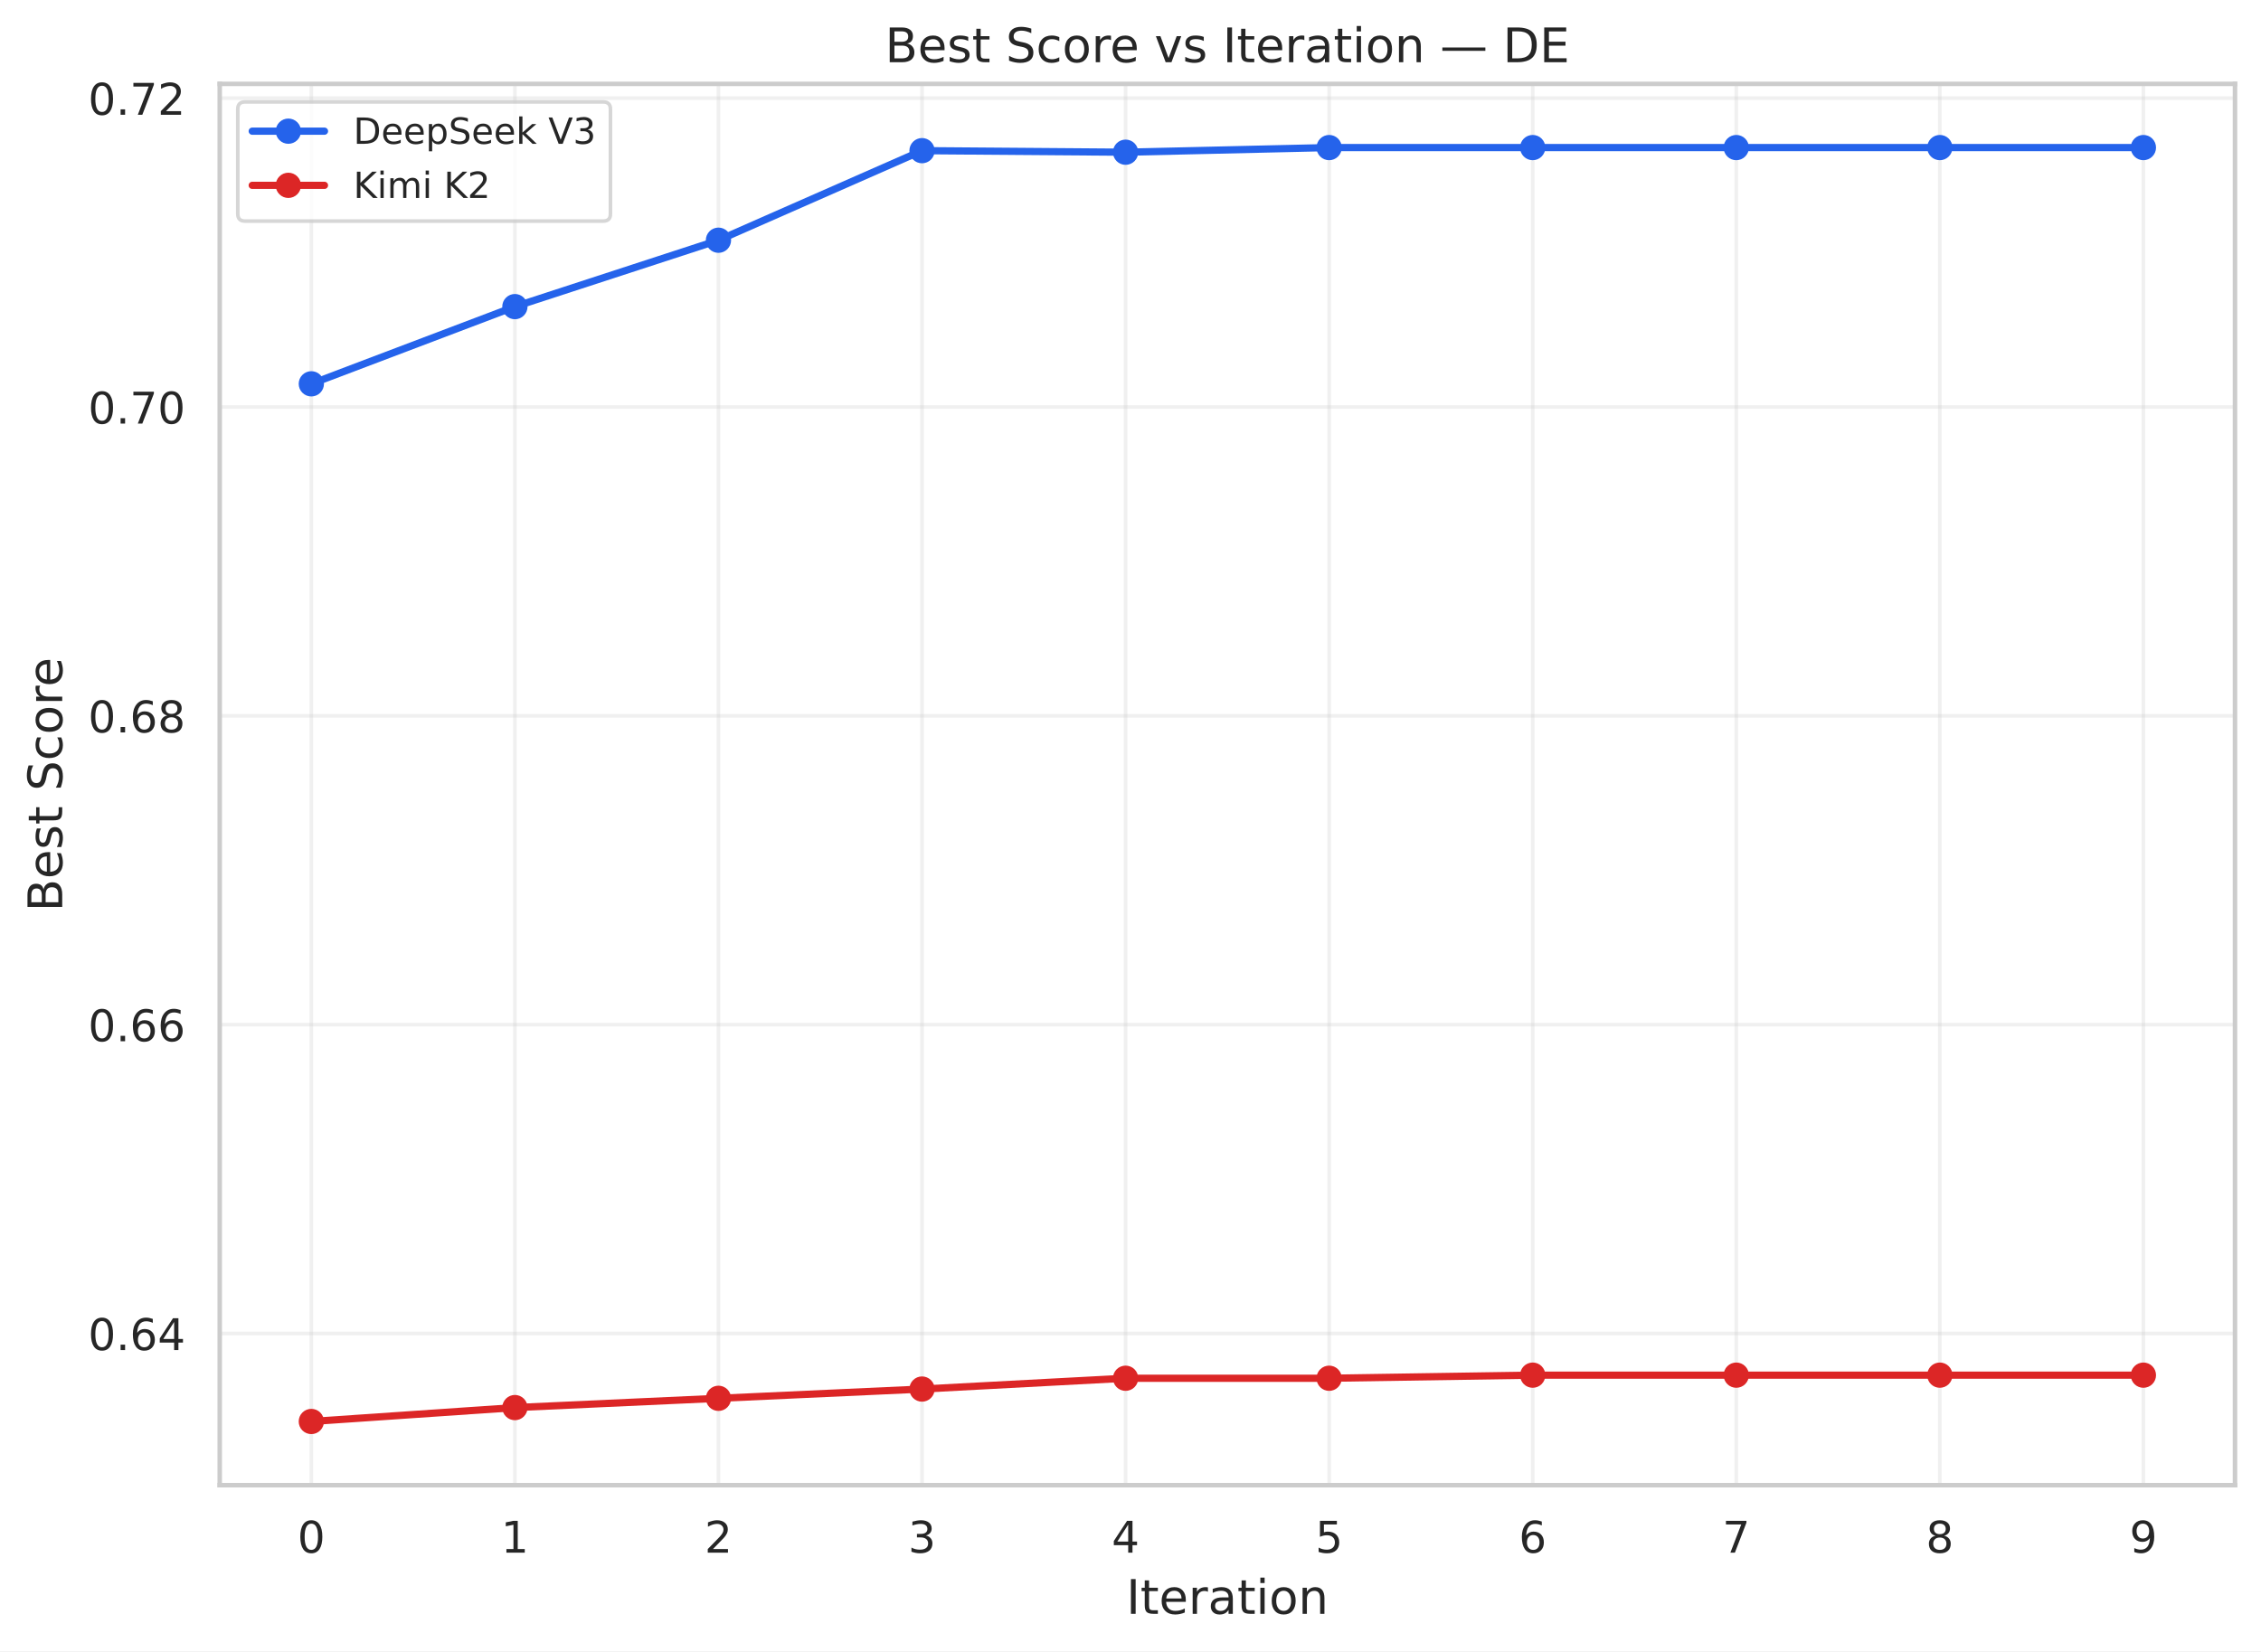
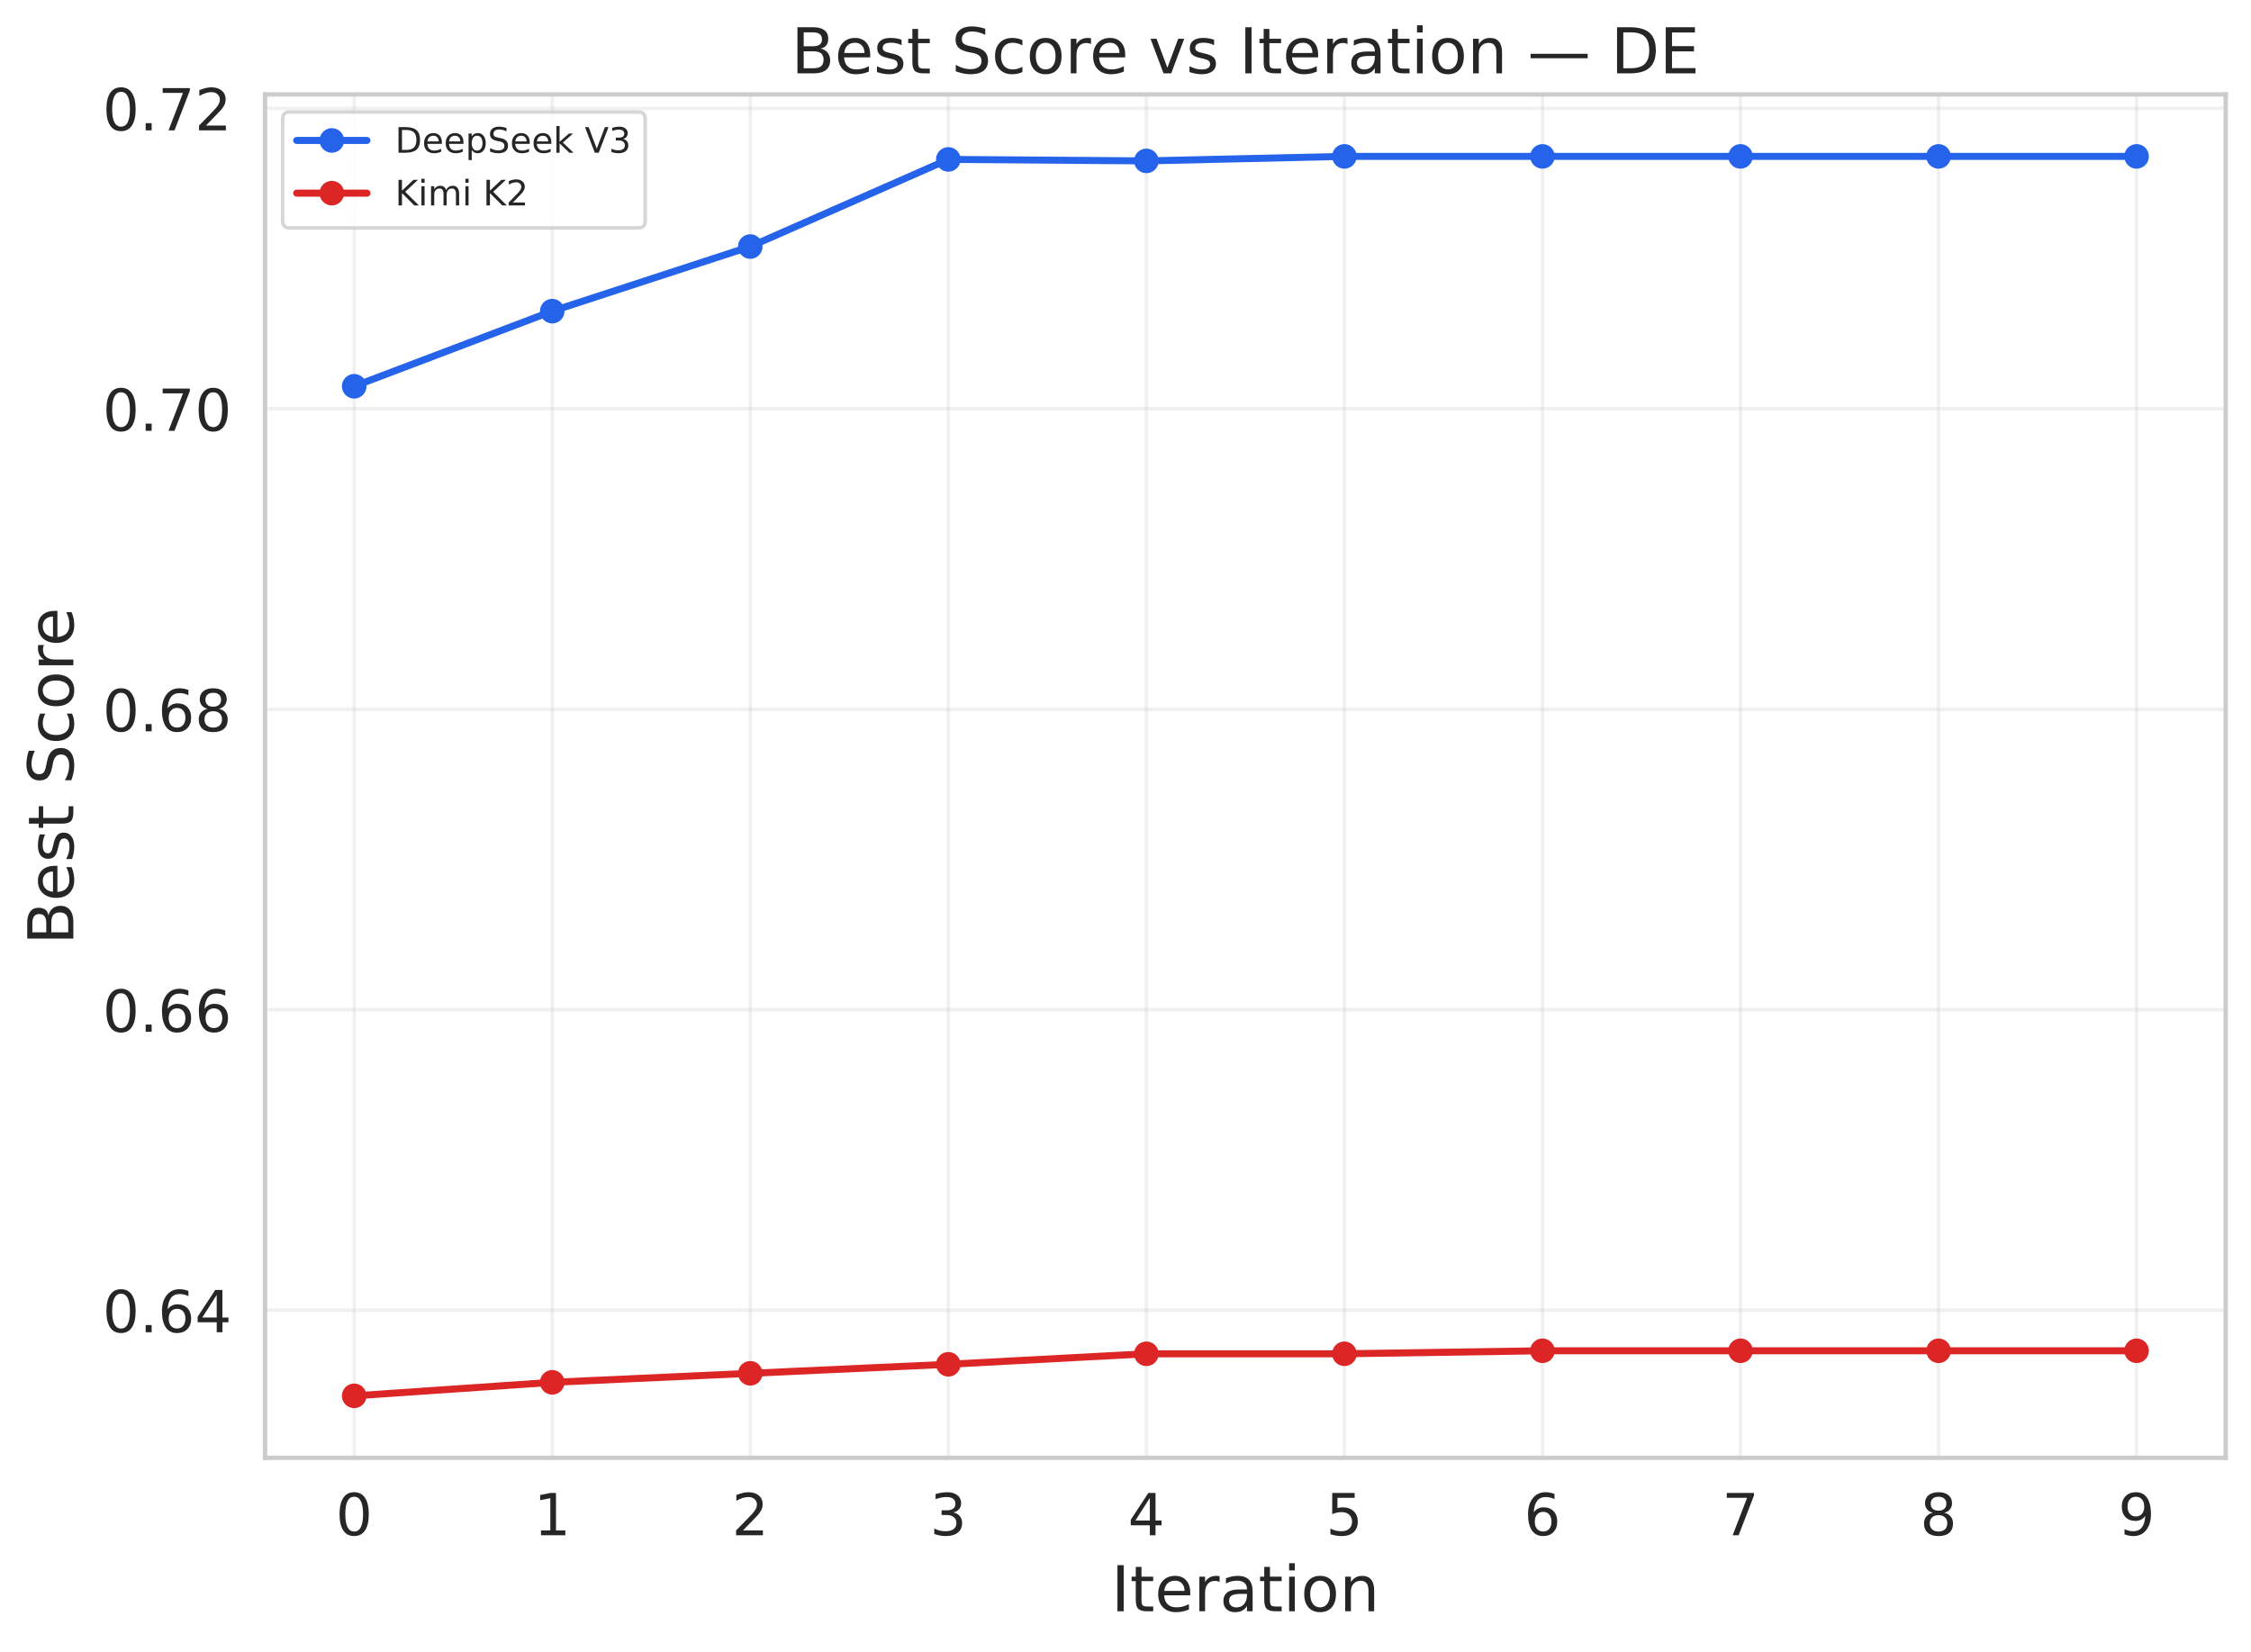
- <svg xmlns="http://www.w3.org/2000/svg" xmlns:xlink="http://www.w3.org/1999/xlink" width="626.041pt" height="457.311pt" viewBox="0 0 626.041 457.311" version="1.1">
+ <svg xmlns="http://www.w3.org/2000/svg" xmlns:xlink="http://www.w3.org/1999/xlink" width="640.638pt" height="470.159pt" viewBox="0 0 640.638 470.159" version="1.1">
  <defs>
    <style type="text/css">*{stroke-linejoin: round; stroke-linecap: butt}</style>
  </defs>
  <g id="figure_1">
    <g id="patch_1">
-       <path d="M 0 457.311  L 626.041 457.311  L 626.041 0  L 0 0  z " style="fill: #ffffff" />
+       <path d="M 0 470.159  L 640.638 470.159  L 640.638 0  L 0 0  z " style="fill: #ffffff" />
    </g>
    <g id="axes_1">
      <g id="patch_2">
-         <path d="M 60.841 411.31  L 618.841 411.31  L 618.841 23.23  L 60.841 23.23  z " style="fill: #ffffff" />
+         <path d="M 75.438 414.957  L 633.438 414.957  L 633.438 26.877  L 75.438 26.877  z " style="fill: #ffffff" />
      </g>
      <g id="matplotlib.axis_1">
        <g id="xtick_1">
          <g id="line2d_1">
-             <path d="M 86.205 411.31  L 86.205 23.23  " clip-path="url(#pde4705fa3c)" style="fill: none; stroke: #cccccc; stroke-opacity: 0.3; stroke-linecap: round" />
+             <path d="M 100.802 414.957  L 100.802 26.877  " clip-path="url(#p37aeccb346)" style="fill: none; stroke: #cccccc; stroke-opacity: 0.3; stroke-linecap: round" />
          </g>
          <g id="text_1">
-             <g style="fill: #262626" transform="translate(82.35573 430.0031) scale(0.121 -0.121)">
+             <g style="fill: #262626" transform="translate(95.55285 436.9933) scale(0.165 -0.165)">
              <defs>
                <path id="DejaVuSans-13" d="M 2034 4250  Q 1547 4250 1301 3770  Q 1056 3291 1056 2328  Q 1056 1369 1301 889  Q 1547 409 2034 409  Q 2525 409 2770 889  Q 3016 1369 3016 2328  Q 3016 3291 2770 3770  Q 2525 4250 2034 4250  z M 2034 4750  Q 2819 4750 3233 4129  Q 3647 3509 3647 2328  Q 3647 1150 3233 529  Q 2819 -91 2034 -91  Q 1250 -91 836 529  Q 422 1150 422 2328  Q 422 3509 836 4129  Q 1250 4750 2034 4750  z " transform="scale(0.015625)" />
              </defs>
              <use xlink:href="#DejaVuSans-13" />
            </g>
          </g>
        </g>
        <g id="xtick_2">
          <g id="line2d_2">
-             <path d="M 142.569 411.31  L 142.569 23.23  " clip-path="url(#pde4705fa3c)" style="fill: none; stroke: #cccccc; stroke-opacity: 0.3; stroke-linecap: round" />
+             <path d="M 157.166 414.957  L 157.166 26.877  " clip-path="url(#p37aeccb346)" style="fill: none; stroke: #cccccc; stroke-opacity: 0.3; stroke-linecap: round" />
          </g>
          <g id="text_2">
-             <g style="fill: #262626" transform="translate(138.7194 430.0031) scale(0.121 -0.121)">
+             <g style="fill: #262626" transform="translate(151.9165 436.9933) scale(0.165 -0.165)">
              <defs>
                <path id="DejaVuSans-14" d="M 794 531  L 1825 531  L 1825 4091  L 703 3866  L 703 4441  L 1819 4666  L 2450 4666  L 2450 531  L 3481 531  L 3481 0  L 794 0  L 794 531  z " transform="scale(0.015625)" />
              </defs>
              <use xlink:href="#DejaVuSans-14" />
            </g>
          </g>
        </g>
        <g id="xtick_3">
          <g id="line2d_3">
-             <path d="M 198.932 411.31  L 198.932 23.23  " clip-path="url(#pde4705fa3c)" style="fill: none; stroke: #cccccc; stroke-opacity: 0.3; stroke-linecap: round" />
+             <path d="M 213.529 414.957  L 213.529 26.877  " clip-path="url(#p37aeccb346)" style="fill: none; stroke: #cccccc; stroke-opacity: 0.3; stroke-linecap: round" />
          </g>
          <g id="text_3">
-             <g style="fill: #262626" transform="translate(195.083 430.0031) scale(0.121 -0.121)">
+             <g style="fill: #262626" transform="translate(208.2801 436.9933) scale(0.165 -0.165)">
              <defs>
                <path id="DejaVuSans-15" d="M 1228 531  L 3431 531  L 3431 0  L 469 0  L 469 531  Q 828 903 1448 1529  Q 2069 2156 2228 2338  Q 2531 2678 2651 2914  Q 2772 3150 2772 3378  Q 2772 3750 2511 3984  Q 2250 4219 1831 4219  Q 1534 4219 1204 4116  Q 875 4013 500 3803  L 500 4441  Q 881 4594 1212 4672  Q 1544 4750 1819 4750  Q 2544 4750 2975 4387  Q 3406 4025 3406 3419  Q 3406 3131 3298 2873  Q 3191 2616 2906 2266  Q 2828 2175 2409 1742  Q 1991 1309 1228 531  z " transform="scale(0.015625)" />
              </defs>
              <use xlink:href="#DejaVuSans-15" />
            </g>
          </g>
        </g>
        <g id="xtick_4">
          <g id="line2d_4">
-             <path d="M 255.296 411.31  L 255.296 23.23  " clip-path="url(#pde4705fa3c)" style="fill: none; stroke: #cccccc; stroke-opacity: 0.3; stroke-linecap: round" />
+             <path d="M 269.893 414.957  L 269.893 26.877  " clip-path="url(#p37aeccb346)" style="fill: none; stroke: #cccccc; stroke-opacity: 0.3; stroke-linecap: round" />
          </g>
          <g id="text_4">
-             <g style="fill: #262626" transform="translate(251.4466 430.0031) scale(0.121 -0.121)">
+             <g style="fill: #262626" transform="translate(264.6438 436.9933) scale(0.165 -0.165)">
              <defs>
                <path id="DejaVuSans-16" d="M 2597 2516  Q 3050 2419 3304 2112  Q 3559 1806 3559 1356  Q 3559 666 3084 287  Q 2609 -91 1734 -91  Q 1441 -91 1130 -33  Q 819 25 488 141  L 488 750  Q 750 597 1062 519  Q 1375 441 1716 441  Q 2309 441 2620 675  Q 2931 909 2931 1356  Q 2931 1769 2642 2001  Q 2353 2234 1838 2234  L 1294 2234  L 1294 2753  L 1863 2753  Q 2328 2753 2575 2939  Q 2822 3125 2822 3475  Q 2822 3834 2567 4026  Q 2313 4219 1838 4219  Q 1578 4219 1281 4162  Q 984 4106 628 3988  L 628 4550  Q 988 4650 1302 4700  Q 1616 4750 1894 4750  Q 2613 4750 3031 4423  Q 3450 4097 3450 3541  Q 3450 3153 3228 2886  Q 3006 2619 2597 2516  z " transform="scale(0.015625)" />
              </defs>
              <use xlink:href="#DejaVuSans-16" />
            </g>
          </g>
        </g>
        <g id="xtick_5">
          <g id="line2d_5">
-             <path d="M 311.66 411.31  L 311.66 23.23  " clip-path="url(#pde4705fa3c)" style="fill: none; stroke: #cccccc; stroke-opacity: 0.3; stroke-linecap: round" />
+             <path d="M 326.256 414.957  L 326.256 26.877  " clip-path="url(#p37aeccb346)" style="fill: none; stroke: #cccccc; stroke-opacity: 0.3; stroke-linecap: round" />
          </g>
          <g id="text_5">
-             <g style="fill: #262626" transform="translate(307.8103 430.0031) scale(0.121 -0.121)">
+             <g style="fill: #262626" transform="translate(321.0074 436.9933) scale(0.165 -0.165)">
              <defs>
                <path id="DejaVuSans-17" d="M 2419 4116  L 825 1625  L 2419 1625  L 2419 4116  z M 2253 4666  L 3047 4666  L 3047 1625  L 3713 1625  L 3713 1100  L 3047 1100  L 3047 0  L 2419 0  L 2419 1100  L 313 1100  L 313 1709  L 2253 4666  z " transform="scale(0.015625)" />
              </defs>
              <use xlink:href="#DejaVuSans-17" />
            </g>
          </g>
        </g>
        <g id="xtick_6">
          <g id="line2d_6">
-             <path d="M 368.023 411.31  L 368.023 23.23  " clip-path="url(#pde4705fa3c)" style="fill: none; stroke: #cccccc; stroke-opacity: 0.3; stroke-linecap: round" />
+             <path d="M 382.62 414.957  L 382.62 26.877  " clip-path="url(#p37aeccb346)" style="fill: none; stroke: #cccccc; stroke-opacity: 0.3; stroke-linecap: round" />
          </g>
          <g id="text_6">
-             <g style="fill: #262626" transform="translate(364.1739 430.0031) scale(0.121 -0.121)">
+             <g style="fill: #262626" transform="translate(377.371 436.9933) scale(0.165 -0.165)">
              <defs>
                <path id="DejaVuSans-18" d="M 691 4666  L 3169 4666  L 3169 4134  L 1269 4134  L 1269 2991  Q 1406 3038 1543 3061  Q 1681 3084 1819 3084  Q 2600 3084 3056 2656  Q 3513 2228 3513 1497  Q 3513 744 3044 326  Q 2575 -91 1722 -91  Q 1428 -91 1123 -41  Q 819 9 494 109  L 494 744  Q 775 591 1075 516  Q 1375 441 1709 441  Q 2250 441 2565 725  Q 2881 1009 2881 1497  Q 2881 1984 2565 2268  Q 2250 2553 1709 2553  Q 1456 2553 1204 2497  Q 953 2441 691 2322  L 691 4666  z " transform="scale(0.015625)" />
              </defs>
              <use xlink:href="#DejaVuSans-18" />
            </g>
          </g>
        </g>
        <g id="xtick_7">
          <g id="line2d_7">
-             <path d="M 424.387 411.31  L 424.387 23.23  " clip-path="url(#pde4705fa3c)" style="fill: none; stroke: #cccccc; stroke-opacity: 0.3; stroke-linecap: round" />
+             <path d="M 438.984 414.957  L 438.984 26.877  " clip-path="url(#p37aeccb346)" style="fill: none; stroke: #cccccc; stroke-opacity: 0.3; stroke-linecap: round" />
          </g>
          <g id="text_7">
-             <g style="fill: #262626" transform="translate(420.5375 430.0031) scale(0.121 -0.121)">
+             <g style="fill: #262626" transform="translate(433.7347 436.9933) scale(0.165 -0.165)">
              <defs>
                <path id="DejaVuSans-19" d="M 2113 2584  Q 1688 2584 1439 2293  Q 1191 2003 1191 1497  Q 1191 994 1439 701  Q 1688 409 2113 409  Q 2538 409 2786 701  Q 3034 994 3034 1497  Q 3034 2003 2786 2293  Q 2538 2584 2113 2584  z M 3366 4563  L 3366 3988  Q 3128 4100 2886 4159  Q 2644 4219 2406 4219  Q 1781 4219 1451 3797  Q 1122 3375 1075 2522  Q 1259 2794 1537 2939  Q 1816 3084 2150 3084  Q 2853 3084 3261 2657  Q 3669 2231 3669 1497  Q 3669 778 3244 343  Q 2819 -91 2113 -91  Q 1303 -91 875 529  Q 447 1150 447 2328  Q 447 3434 972 4092  Q 1497 4750 2381 4750  Q 2619 4750 2861 4703  Q 3103 4656 3366 4563  z " transform="scale(0.015625)" />
              </defs>
              <use xlink:href="#DejaVuSans-19" />
            </g>
          </g>
        </g>
        <g id="xtick_8">
          <g id="line2d_8">
-             <path d="M 480.75 411.31  L 480.75 23.23  " clip-path="url(#pde4705fa3c)" style="fill: none; stroke: #cccccc; stroke-opacity: 0.3; stroke-linecap: round" />
+             <path d="M 495.347 414.957  L 495.347 26.877  " clip-path="url(#p37aeccb346)" style="fill: none; stroke: #cccccc; stroke-opacity: 0.3; stroke-linecap: round" />
          </g>
          <g id="text_8">
-             <g style="fill: #262626" transform="translate(476.9012 430.0031) scale(0.121 -0.121)">
+             <g style="fill: #262626" transform="translate(490.0983 436.9933) scale(0.165 -0.165)">
              <defs>
                <path id="DejaVuSans-1a" d="M 525 4666  L 3525 4666  L 3525 4397  L 1831 0  L 1172 0  L 2766 4134  L 525 4134  L 525 4666  z " transform="scale(0.015625)" />
              </defs>
              <use xlink:href="#DejaVuSans-1a" />
            </g>
          </g>
        </g>
        <g id="xtick_9">
          <g id="line2d_9">
-             <path d="M 537.114 411.31  L 537.114 23.23  " clip-path="url(#pde4705fa3c)" style="fill: none; stroke: #cccccc; stroke-opacity: 0.3; stroke-linecap: round" />
+             <path d="M 551.711 414.957  L 551.711 26.877  " clip-path="url(#p37aeccb346)" style="fill: none; stroke: #cccccc; stroke-opacity: 0.3; stroke-linecap: round" />
          </g>
          <g id="text_9">
-             <g style="fill: #262626" transform="translate(533.2648 430.0031) scale(0.121 -0.121)">
+             <g style="fill: #262626" transform="translate(546.4619 436.9933) scale(0.165 -0.165)">
              <defs>
                <path id="DejaVuSans-1b" d="M 2034 2216  Q 1584 2216 1326 1975  Q 1069 1734 1069 1313  Q 1069 891 1326 650  Q 1584 409 2034 409  Q 2484 409 2743 651  Q 3003 894 3003 1313  Q 3003 1734 2745 1975  Q 2488 2216 2034 2216  z M 1403 2484  Q 997 2584 770 2862  Q 544 3141 544 3541  Q 544 4100 942 4425  Q 1341 4750 2034 4750  Q 2731 4750 3128 4425  Q 3525 4100 3525 3541  Q 3525 3141 3298 2862  Q 3072 2584 2669 2484  Q 3125 2378 3379 2068  Q 3634 1759 3634 1313  Q 3634 634 3220 271  Q 2806 -91 2034 -91  Q 1263 -91 848 271  Q 434 634 434 1313  Q 434 1759 690 2068  Q 947 2378 1403 2484  z M 1172 3481  Q 1172 3119 1398 2916  Q 1625 2713 2034 2713  Q 2441 2713 2670 2916  Q 2900 3119 2900 3481  Q 2900 3844 2670 4047  Q 2441 4250 2034 4250  Q 1625 4250 1398 4047  Q 1172 3844 1172 3481  z " transform="scale(0.015625)" />
              </defs>
              <use xlink:href="#DejaVuSans-1b" />
            </g>
          </g>
        </g>
        <g id="xtick_10">
          <g id="line2d_10">
-             <path d="M 593.478 411.31  L 593.478 23.23  " clip-path="url(#pde4705fa3c)" style="fill: none; stroke: #cccccc; stroke-opacity: 0.3; stroke-linecap: round" />
+             <path d="M 608.075 414.957  L 608.075 26.877  " clip-path="url(#p37aeccb346)" style="fill: none; stroke: #cccccc; stroke-opacity: 0.3; stroke-linecap: round" />
          </g>
          <g id="text_10">
-             <g style="fill: #262626" transform="translate(589.6285 430.0031) scale(0.121 -0.121)">
+             <g style="fill: #262626" transform="translate(602.8256 436.9933) scale(0.165 -0.165)">
              <defs>
                <path id="DejaVuSans-1c" d="M 703 97  L 703 672  Q 941 559 1184 500  Q 1428 441 1663 441  Q 2288 441 2617 861  Q 2947 1281 2994 2138  Q 2813 1869 2534 1725  Q 2256 1581 1919 1581  Q 1219 1581 811 2004  Q 403 2428 403 3163  Q 403 3881 828 4315  Q 1253 4750 1959 4750  Q 2769 4750 3195 4129  Q 3622 3509 3622 2328  Q 3622 1225 3098 567  Q 2575 -91 1691 -91  Q 1453 -91 1209 -44  Q 966 3 703 97  z M 1959 2075  Q 2384 2075 2632 2365  Q 2881 2656 2881 3163  Q 2881 3666 2632 3958  Q 2384 4250 1959 4250  Q 1534 4250 1286 3958  Q 1038 3666 1038 3163  Q 1038 2656 1286 2365  Q 1534 2075 1959 2075  z " transform="scale(0.015625)" />
              </defs>
              <use xlink:href="#DejaVuSans-1c" />
            </g>
          </g>
        </g>
        <g id="text_11">
-           <g style="fill: #262626" transform="translate(311.8461 446.9399) scale(0.132 -0.132)">
+           <g style="fill: #262626" transform="translate(316.2628 458.6344) scale(0.18 -0.18)">
            <defs>
              <path id="DejaVuSans-2c" d="M 628 4666  L 1259 4666  L 1259 0  L 628 0  L 628 4666  z " transform="scale(0.015625)" />
              <path id="DejaVuSans-57" d="M 1172 4494  L 1172 3500  L 2356 3500  L 2356 3053  L 1172 3053  L 1172 1153  Q 1172 725 1289 603  Q 1406 481 1766 481  L 2356 481  L 2356 0  L 1766 0  Q 1100 0 847 248  Q 594 497 594 1153  L 594 3053  L 172 3053  L 172 3500  L 594 3500  L 594 4494  L 1172 4494  z " transform="scale(0.015625)" />
              <path id="DejaVuSans-48" d="M 3597 1894  L 3597 1613  L 953 1613  Q 991 1019 1311 708  Q 1631 397 2203 397  Q 2534 397 2845 478  Q 3156 559 3463 722  L 3463 178  Q 3153 47 2828 -22  Q 2503 -91 2169 -91  Q 1331 -91 842 396  Q 353 884 353 1716  Q 353 2575 817 3079  Q 1281 3584 2069 3584  Q 2775 3584 3186 3129  Q 3597 2675 3597 1894  z M 3022 2063  Q 3016 2534 2758 2815  Q 2500 3097 2075 3097  Q 1594 3097 1305 2825  Q 1016 2553 972 2059  L 3022 2063  z " transform="scale(0.015625)" />
              <path id="DejaVuSans-55" d="M 2631 2963  Q 2534 3019 2420 3045  Q 2306 3072 2169 3072  Q 1681 3072 1420 2755  Q 1159 2438 1159 1844  L 1159 0  L 581 0  L 581 3500  L 1159 3500  L 1159 2956  Q 1341 3275 1631 3429  Q 1922 3584 2338 3584  Q 2397 3584 2469 3576  Q 2541 3569 2628 3553  L 2631 2963  z " transform="scale(0.015625)" />
              <path id="DejaVuSans-44" d="M 2194 1759  Q 1497 1759 1228 1600  Q 959 1441 959 1056  Q 959 750 1161 570  Q 1363 391 1709 391  Q 2188 391 2477 730  Q 2766 1069 2766 1631  L 2766 1759  L 2194 1759  z M 3341 1997  L 3341 0  L 2766 0  L 2766 531  Q 2569 213 2275 61  Q 1981 -91 1556 -91  Q 1019 -91 701 211  Q 384 513 384 1019  Q 384 1609 779 1909  Q 1175 2209 1959 2209  L 2766 2209  L 2766 2266  Q 2766 2663 2505 2880  Q 2244 3097 1772 3097  Q 1472 3097 1187 3025  Q 903 2953 641 2809  L 641 3341  Q 956 3463 1253 3523  Q 1550 3584 1831 3584  Q 2591 3584 2966 3190  Q 3341 2797 3341 1997  z " transform="scale(0.015625)" />
              <path id="DejaVuSans-4c" d="M 603 3500  L 1178 3500  L 1178 0  L 603 0  L 603 3500  z M 603 4863  L 1178 4863  L 1178 4134  L 603 4134  L 603 4863  z " transform="scale(0.015625)" />
              <path id="DejaVuSans-52" d="M 1959 3097  Q 1497 3097 1228 2736  Q 959 2375 959 1747  Q 959 1119 1226 758  Q 1494 397 1959 397  Q 2419 397 2687 759  Q 2956 1122 2956 1747  Q 2956 2369 2687 2733  Q 2419 3097 1959 3097  z M 1959 3584  Q 2709 3584 3137 3096  Q 3566 2609 3566 1747  Q 3566 888 3137 398  Q 2709 -91 1959 -91  Q 1206 -91 779 398  Q 353 888 353 1747  Q 353 2609 779 3096  Q 1206 3584 1959 3584  z " transform="scale(0.015625)" />
              <path id="DejaVuSans-51" d="M 3513 2113  L 3513 0  L 2938 0  L 2938 2094  Q 2938 2591 2744 2837  Q 2550 3084 2163 3084  Q 1697 3084 1428 2787  Q 1159 2491 1159 1978  L 1159 0  L 581 0  L 581 3500  L 1159 3500  L 1159 2956  Q 1366 3272 1645 3428  Q 1925 3584 2291 3584  Q 2894 3584 3203 3211  Q 3513 2838 3513 2113  z " transform="scale(0.015625)" />
            </defs>
            <use xlink:href="#DejaVuSans-2c" />
            <use xlink:href="#DejaVuSans-57" transform="translate(29.5 0)" />
            <use xlink:href="#DejaVuSans-48" transform="translate(68.70312 0)" />
            <use xlink:href="#DejaVuSans-55" transform="translate(130.2344 0)" />
            <use xlink:href="#DejaVuSans-44" transform="translate(171.3438 0)" />
            <use xlink:href="#DejaVuSans-57" transform="translate(232.625 0)" />
            <use xlink:href="#DejaVuSans-4c" transform="translate(271.8281 0)" />
            <use xlink:href="#DejaVuSans-52" transform="translate(299.6094 0)" />
            <use xlink:href="#DejaVuSans-51" transform="translate(360.7969 0)" />
          </g>
        </g>
      </g>
      <g id="matplotlib.axis_2">
        <g id="ytick_1">
          <g id="line2d_11">
-             <path d="M 60.841 369.295  L 618.841 369.295  " clip-path="url(#pde4705fa3c)" style="fill: none; stroke: #cccccc; stroke-opacity: 0.3; stroke-linecap: round" />
+             <path d="M 75.438 372.942  L 633.438 372.942  " clip-path="url(#p37aeccb346)" style="fill: none; stroke: #cccccc; stroke-opacity: 0.3; stroke-linecap: round" />
          </g>
          <g id="text_12">
-             <g style="fill: #262626" transform="translate(24.4 373.8912) scale(0.121 -0.121)">
+             <g style="fill: #262626" transform="translate(29.2 379.21) scale(0.165 -0.165)">
              <defs>
                <path id="DejaVuSans-11" d="M 684 794  L 1344 794  L 1344 0  L 684 0  L 684 794  z " transform="scale(0.015625)" />
              </defs>
              <use xlink:href="#DejaVuSans-13" />
              <use xlink:href="#DejaVuSans-11" transform="translate(63.625 0)" />
              <use xlink:href="#DejaVuSans-19" transform="translate(95.40625 0)" />
              <use xlink:href="#DejaVuSans-17" transform="translate(159.0312 0)" />
            </g>
          </g>
        </g>
        <g id="ytick_2">
          <g id="line2d_12">
-             <path d="M 60.841 283.767  L 618.841 283.767  " clip-path="url(#pde4705fa3c)" style="fill: none; stroke: #cccccc; stroke-opacity: 0.3; stroke-linecap: round" />
+             <path d="M 75.438 287.415  L 633.438 287.415  " clip-path="url(#p37aeccb346)" style="fill: none; stroke: #cccccc; stroke-opacity: 0.3; stroke-linecap: round" />
          </g>
          <g id="text_13">
-             <g style="fill: #262626" transform="translate(24.4 288.364) scale(0.121 -0.121)">
+             <g style="fill: #262626" transform="translate(29.2 293.6827) scale(0.165 -0.165)">
              <use xlink:href="#DejaVuSans-13" />
              <use xlink:href="#DejaVuSans-11" transform="translate(63.625 0)" />
              <use xlink:href="#DejaVuSans-19" transform="translate(95.40625 0)" />
              <use xlink:href="#DejaVuSans-19" transform="translate(159.0312 0)" />
            </g>
          </g>
        </g>
        <g id="ytick_3">
          <g id="line2d_13">
-             <path d="M 60.841 198.24  L 618.841 198.24  " clip-path="url(#pde4705fa3c)" style="fill: none; stroke: #cccccc; stroke-opacity: 0.3; stroke-linecap: round" />
+             <path d="M 75.438 201.887  L 633.438 201.887  " clip-path="url(#p37aeccb346)" style="fill: none; stroke: #cccccc; stroke-opacity: 0.3; stroke-linecap: round" />
          </g>
          <g id="text_14">
-             <g style="fill: #262626" transform="translate(24.4 202.8367) scale(0.121 -0.121)">
+             <g style="fill: #262626" transform="translate(29.2 208.1554) scale(0.165 -0.165)">
              <use xlink:href="#DejaVuSans-13" />
              <use xlink:href="#DejaVuSans-11" transform="translate(63.625 0)" />
              <use xlink:href="#DejaVuSans-19" transform="translate(95.40625 0)" />
              <use xlink:href="#DejaVuSans-1b" transform="translate(159.0312 0)" />
            </g>
          </g>
        </g>
        <g id="ytick_4">
          <g id="line2d_14">
-             <path d="M 60.841 112.713  L 618.841 112.713  " clip-path="url(#pde4705fa3c)" style="fill: none; stroke: #cccccc; stroke-opacity: 0.3; stroke-linecap: round" />
+             <path d="M 75.438 116.36  L 633.438 116.36  " clip-path="url(#p37aeccb346)" style="fill: none; stroke: #cccccc; stroke-opacity: 0.3; stroke-linecap: round" />
          </g>
          <g id="text_15">
-             <g style="fill: #262626" transform="translate(24.4 117.3094) scale(0.121 -0.121)">
+             <g style="fill: #262626" transform="translate(29.2 122.6282) scale(0.165 -0.165)">
              <use xlink:href="#DejaVuSans-13" />
              <use xlink:href="#DejaVuSans-11" transform="translate(63.625 0)" />
              <use xlink:href="#DejaVuSans-1a" transform="translate(95.40625 0)" />
              <use xlink:href="#DejaVuSans-13" transform="translate(159.0312 0)" />
            </g>
          </g>
        </g>
        <g id="ytick_5">
          <g id="line2d_15">
-             <path d="M 60.841 27.186  L 618.841 27.186  " clip-path="url(#pde4705fa3c)" style="fill: none; stroke: #cccccc; stroke-opacity: 0.3; stroke-linecap: round" />
+             <path d="M 75.438 30.833  L 633.438 30.833  " clip-path="url(#p37aeccb346)" style="fill: none; stroke: #cccccc; stroke-opacity: 0.3; stroke-linecap: round" />
          </g>
          <g id="text_16">
-             <g style="fill: #262626" transform="translate(24.4 31.78216) scale(0.121 -0.121)">
+             <g style="fill: #262626" transform="translate(29.2 37.10089) scale(0.165 -0.165)">
              <use xlink:href="#DejaVuSans-13" />
              <use xlink:href="#DejaVuSans-11" transform="translate(63.625 0)" />
              <use xlink:href="#DejaVuSans-1a" transform="translate(95.40625 0)" />
              <use xlink:href="#DejaVuSans-15" transform="translate(159.0312 0)" />
            </g>
          </g>
        </g>
        <g id="text_17">
-           <g style="fill: #262626" transform="translate(17.22891 252.4686) rotate(-90) scale(0.132 -0.132)">
+           <g style="fill: #262626" transform="translate(20.87578 268.9153) rotate(-90) scale(0.18 -0.18)">
            <defs>
              <path id="DejaVuSans-25" d="M 1259 2228  L 1259 519  L 2272 519  Q 2781 519 3026 730  Q 3272 941 3272 1375  Q 3272 1813 3026 2020  Q 2781 2228 2272 2228  L 1259 2228  z M 1259 4147  L 1259 2741  L 2194 2741  Q 2656 2741 2882 2914  Q 3109 3088 3109 3444  Q 3109 3797 2882 3972  Q 2656 4147 2194 4147  L 1259 4147  z M 628 4666  L 2241 4666  Q 2963 4666 3353 4366  Q 3744 4066 3744 3513  Q 3744 3084 3544 2831  Q 3344 2578 2956 2516  Q 3422 2416 3680 2098  Q 3938 1781 3938 1306  Q 3938 681 3513 340  Q 3088 0 2303 0  L 628 0  L 628 4666  z " transform="scale(0.015625)" />
              <path id="DejaVuSans-56" d="M 2834 3397  L 2834 2853  Q 2591 2978 2328 3040  Q 2066 3103 1784 3103  Q 1356 3103 1142 2972  Q 928 2841 928 2578  Q 928 2378 1081 2264  Q 1234 2150 1697 2047  L 1894 2003  Q 2506 1872 2764 1633  Q 3022 1394 3022 966  Q 3022 478 2636 193  Q 2250 -91 1575 -91  Q 1294 -91 989 -36  Q 684 19 347 128  L 347 722  Q 666 556 975 473  Q 1284 391 1588 391  Q 1994 391 2212 530  Q 2431 669 2431 922  Q 2431 1156 2273 1281  Q 2116 1406 1581 1522  L 1381 1569  Q 847 1681 609 1914  Q 372 2147 372 2553  Q 372 3047 722 3315  Q 1072 3584 1716 3584  Q 2034 3584 2315 3537  Q 2597 3491 2834 3397  z " transform="scale(0.015625)" />
              <path id="DejaVuSans-3" transform="scale(0.015625)" />
              <path id="DejaVuSans-36" d="M 3425 4513  L 3425 3897  Q 3066 4069 2747 4153  Q 2428 4238 2131 4238  Q 1616 4238 1336 4038  Q 1056 3838 1056 3469  Q 1056 3159 1242 3001  Q 1428 2844 1947 2747  L 2328 2669  Q 3034 2534 3370 2195  Q 3706 1856 3706 1288  Q 3706 609 3251 259  Q 2797 -91 1919 -91  Q 1588 -91 1214 -16  Q 841 59 441 206  L 441 856  Q 825 641 1194 531  Q 1563 422 1919 422  Q 2459 422 2753 634  Q 3047 847 3047 1241  Q 3047 1584 2836 1778  Q 2625 1972 2144 2069  L 1759 2144  Q 1053 2284 737 2584  Q 422 2884 422 3419  Q 422 4038 858 4394  Q 1294 4750 2059 4750  Q 2388 4750 2728 4690  Q 3069 4631 3425 4513  z " transform="scale(0.015625)" />
              <path id="DejaVuSans-46" d="M 3122 3366  L 3122 2828  Q 2878 2963 2633 3030  Q 2388 3097 2138 3097  Q 1578 3097 1268 2742  Q 959 2388 959 1747  Q 959 1106 1268 751  Q 1578 397 2138 397  Q 2388 397 2633 464  Q 2878 531 3122 666  L 3122 134  Q 2881 22 2623 -34  Q 2366 -91 2075 -91  Q 1284 -91 818 406  Q 353 903 353 1747  Q 353 2603 823 3093  Q 1294 3584 2113 3584  Q 2378 3584 2631 3529  Q 2884 3475 3122 3366  z " transform="scale(0.015625)" />
            </defs>
            <use xlink:href="#DejaVuSans-25" />
            <use xlink:href="#DejaVuSans-48" transform="translate(68.60938 0)" />
            <use xlink:href="#DejaVuSans-56" transform="translate(130.1406 0)" />
            <use xlink:href="#DejaVuSans-57" transform="translate(182.2344 0)" />
            <use xlink:href="#DejaVuSans-3" transform="translate(221.4375 0)" />
            <use xlink:href="#DejaVuSans-36" transform="translate(253.2188 0)" />
            <use xlink:href="#DejaVuSans-46" transform="translate(316.7031 0)" />
            <use xlink:href="#DejaVuSans-52" transform="translate(371.6875 0)" />
            <use xlink:href="#DejaVuSans-55" transform="translate(432.875 0)" />
            <use xlink:href="#DejaVuSans-48" transform="translate(471.7812 0)" />
          </g>
        </g>
      </g>
      <g id="line2d_16">
-         <path d="M 86.205 106.298  L 142.569 84.916  L 198.932 66.528  L 255.296 41.725  L 311.66 42.153  L 368.023 40.87  L 424.387 40.87  L 480.75 40.87  L 537.114 40.87  L 593.478 40.87  " clip-path="url(#pde4705fa3c)" style="fill: none; stroke: #2563eb; stroke-width: 2; stroke-linecap: round" />
+         <path d="M 100.802 109.946  L 157.166 88.564  L 213.529 70.175  L 269.893 45.372  L 326.256 45.8  L 382.62 44.517  L 438.984 44.517  L 495.347 44.517  L 551.711 44.517  L 608.075 44.517  " clip-path="url(#p37aeccb346)" style="fill: none; stroke: #2563eb; stroke-width: 2; stroke-linecap: round" />
        <defs>
-           <path id="m57910fd315" d="M 0 3  C 0.796 3 1.559 2.684 2.121 2.121  C 2.684 1.559 3 0.796 3 0  C 3 -0.796 2.684 -1.559 2.121 -2.121  C 1.559 -2.684 0.796 -3 0 -3  C -0.796 -3 -1.559 -2.684 -2.121 -2.121  C -2.684 -1.559 -3 -0.796 -3 0  C -3 0.796 -2.684 1.559 -2.121 2.121  C -1.559 2.684 -0.796 3 0 3  z " style="stroke: #2563eb" />
+           <path id="m8bcc9e4275" d="M 0 3  C 0.796 3 1.559 2.684 2.121 2.121  C 2.684 1.559 3 0.796 3 0  C 3 -0.796 2.684 -1.559 2.121 -2.121  C 1.559 -2.684 0.796 -3 0 -3  C -0.796 -3 -1.559 -2.684 -2.121 -2.121  C -2.684 -1.559 -3 -0.796 -3 0  C -3 0.796 -2.684 1.559 -2.121 2.121  C -1.559 2.684 -0.796 3 0 3  z " style="stroke: #2563eb" />
        </defs>
-         <g clip-path="url(#pde4705fa3c)">
-           <use xlink:href="#m57910fd315" x="86.205" y="106.298" style="fill: #2563eb; stroke: #2563eb" />
-           <use xlink:href="#m57910fd315" x="142.569" y="84.916" style="fill: #2563eb; stroke: #2563eb" />
-           <use xlink:href="#m57910fd315" x="198.932" y="66.528" style="fill: #2563eb; stroke: #2563eb" />
-           <use xlink:href="#m57910fd315" x="255.296" y="41.725" style="fill: #2563eb; stroke: #2563eb" />
-           <use xlink:href="#m57910fd315" x="311.66" y="42.153" style="fill: #2563eb; stroke: #2563eb" />
-           <use xlink:href="#m57910fd315" x="368.023" y="40.87" style="fill: #2563eb; stroke: #2563eb" />
-           <use xlink:href="#m57910fd315" x="424.387" y="40.87" style="fill: #2563eb; stroke: #2563eb" />
-           <use xlink:href="#m57910fd315" x="480.75" y="40.87" style="fill: #2563eb; stroke: #2563eb" />
-           <use xlink:href="#m57910fd315" x="537.114" y="40.87" style="fill: #2563eb; stroke: #2563eb" />
-           <use xlink:href="#m57910fd315" x="593.478" y="40.87" style="fill: #2563eb; stroke: #2563eb" />
+         <g clip-path="url(#p37aeccb346)">
+           <use xlink:href="#m8bcc9e4275" x="100.802" y="109.946" style="fill: #2563eb; stroke: #2563eb" />
+           <use xlink:href="#m8bcc9e4275" x="157.166" y="88.564" style="fill: #2563eb; stroke: #2563eb" />
+           <use xlink:href="#m8bcc9e4275" x="213.529" y="70.175" style="fill: #2563eb; stroke: #2563eb" />
+           <use xlink:href="#m8bcc9e4275" x="269.893" y="45.372" style="fill: #2563eb; stroke: #2563eb" />
+           <use xlink:href="#m8bcc9e4275" x="326.256" y="45.8" style="fill: #2563eb; stroke: #2563eb" />
+           <use xlink:href="#m8bcc9e4275" x="382.62" y="44.517" style="fill: #2563eb; stroke: #2563eb" />
+           <use xlink:href="#m8bcc9e4275" x="438.984" y="44.517" style="fill: #2563eb; stroke: #2563eb" />
+           <use xlink:href="#m8bcc9e4275" x="495.347" y="44.517" style="fill: #2563eb; stroke: #2563eb" />
+           <use xlink:href="#m8bcc9e4275" x="551.711" y="44.517" style="fill: #2563eb; stroke: #2563eb" />
+           <use xlink:href="#m8bcc9e4275" x="608.075" y="44.517" style="fill: #2563eb; stroke: #2563eb" />
        </g>
      </g>
      <g id="line2d_17">
-         <path d="M 86.205 393.67  L 142.569 389.821  L 198.932 387.255  L 255.296 384.69  L 311.66 381.696  L 368.023 381.696  L 424.387 380.841  L 480.75 380.841  L 537.114 380.841  L 593.478 380.841  " clip-path="url(#pde4705fa3c)" style="fill: none; stroke: #dc2626; stroke-width: 2; stroke-linecap: round" />
+         <path d="M 100.802 397.317  L 157.166 393.468  L 213.529 390.903  L 269.893 388.337  L 326.256 385.343  L 382.62 385.343  L 438.984 384.488  L 495.347 384.488  L 551.711 384.488  L 608.075 384.488  " clip-path="url(#p37aeccb346)" style="fill: none; stroke: #dc2626; stroke-width: 2; stroke-linecap: round" />
        <defs>
-           <path id="m140257b789" d="M 0 3  C 0.796 3 1.559 2.684 2.121 2.121  C 2.684 1.559 3 0.796 3 0  C 3 -0.796 2.684 -1.559 2.121 -2.121  C 1.559 -2.684 0.796 -3 0 -3  C -0.796 -3 -1.559 -2.684 -2.121 -2.121  C -2.684 -1.559 -3 -0.796 -3 0  C -3 0.796 -2.684 1.559 -2.121 2.121  C -1.559 2.684 -0.796 3 0 3  z " style="stroke: #dc2626" />
+           <path id="m280d990471" d="M 0 3  C 0.796 3 1.559 2.684 2.121 2.121  C 2.684 1.559 3 0.796 3 0  C 3 -0.796 2.684 -1.559 2.121 -2.121  C 1.559 -2.684 0.796 -3 0 -3  C -0.796 -3 -1.559 -2.684 -2.121 -2.121  C -2.684 -1.559 -3 -0.796 -3 0  C -3 0.796 -2.684 1.559 -2.121 2.121  C -1.559 2.684 -0.796 3 0 3  z " style="stroke: #dc2626" />
        </defs>
-         <g clip-path="url(#pde4705fa3c)">
-           <use xlink:href="#m140257b789" x="86.205" y="393.67" style="fill: #dc2626; stroke: #dc2626" />
-           <use xlink:href="#m140257b789" x="142.569" y="389.821" style="fill: #dc2626; stroke: #dc2626" />
-           <use xlink:href="#m140257b789" x="198.932" y="387.255" style="fill: #dc2626; stroke: #dc2626" />
-           <use xlink:href="#m140257b789" x="255.296" y="384.69" style="fill: #dc2626; stroke: #dc2626" />
-           <use xlink:href="#m140257b789" x="311.66" y="381.696" style="fill: #dc2626; stroke: #dc2626" />
-           <use xlink:href="#m140257b789" x="368.023" y="381.696" style="fill: #dc2626; stroke: #dc2626" />
-           <use xlink:href="#m140257b789" x="424.387" y="380.841" style="fill: #dc2626; stroke: #dc2626" />
-           <use xlink:href="#m140257b789" x="480.75" y="380.841" style="fill: #dc2626; stroke: #dc2626" />
-           <use xlink:href="#m140257b789" x="537.114" y="380.841" style="fill: #dc2626; stroke: #dc2626" />
-           <use xlink:href="#m140257b789" x="593.478" y="380.841" style="fill: #dc2626; stroke: #dc2626" />
+         <g clip-path="url(#p37aeccb346)">
+           <use xlink:href="#m280d990471" x="100.802" y="397.317" style="fill: #dc2626; stroke: #dc2626" />
+           <use xlink:href="#m280d990471" x="157.166" y="393.468" style="fill: #dc2626; stroke: #dc2626" />
+           <use xlink:href="#m280d990471" x="213.529" y="390.903" style="fill: #dc2626; stroke: #dc2626" />
+           <use xlink:href="#m280d990471" x="269.893" y="388.337" style="fill: #dc2626; stroke: #dc2626" />
+           <use xlink:href="#m280d990471" x="326.256" y="385.343" style="fill: #dc2626; stroke: #dc2626" />
+           <use xlink:href="#m280d990471" x="382.62" y="385.343" style="fill: #dc2626; stroke: #dc2626" />
+           <use xlink:href="#m280d990471" x="438.984" y="384.488" style="fill: #dc2626; stroke: #dc2626" />
+           <use xlink:href="#m280d990471" x="495.347" y="384.488" style="fill: #dc2626; stroke: #dc2626" />
+           <use xlink:href="#m280d990471" x="551.711" y="384.488" style="fill: #dc2626; stroke: #dc2626" />
+           <use xlink:href="#m280d990471" x="608.075" y="384.488" style="fill: #dc2626; stroke: #dc2626" />
        </g>
      </g>
      <g id="patch_3">
-         <path d="M 60.841 411.31  L 60.841 23.23  " style="fill: none; stroke: #cccccc; stroke-width: 1.25; stroke-linejoin: miter; stroke-linecap: square" />
+         <path d="M 75.438 414.957  L 75.438 26.877  " style="fill: none; stroke: #cccccc; stroke-width: 1.25; stroke-linejoin: miter; stroke-linecap: square" />
      </g>
      <g id="patch_4">
-         <path d="M 618.841 411.31  L 618.841 23.23  " style="fill: none; stroke: #cccccc; stroke-width: 1.25; stroke-linejoin: miter; stroke-linecap: square" />
+         <path d="M 633.438 414.957  L 633.438 26.877  " style="fill: none; stroke: #cccccc; stroke-width: 1.25; stroke-linejoin: miter; stroke-linecap: square" />
      </g>
      <g id="patch_5">
-         <path d="M 60.841 411.31  L 618.841 411.31  " style="fill: none; stroke: #cccccc; stroke-width: 1.25; stroke-linejoin: miter; stroke-linecap: square" />
+         <path d="M 75.438 414.957  L 633.438 414.957  " style="fill: none; stroke: #cccccc; stroke-width: 1.25; stroke-linejoin: miter; stroke-linecap: square" />
      </g>
      <g id="patch_6">
-         <path d="M 60.841 23.23  L 618.841 23.23  " style="fill: none; stroke: #cccccc; stroke-width: 1.25; stroke-linejoin: miter; stroke-linecap: square" />
+         <path d="M 75.438 26.877  L 633.438 26.877  " style="fill: none; stroke: #cccccc; stroke-width: 1.25; stroke-linejoin: miter; stroke-linecap: square" />
      </g>
      <g id="text_18">
-         <g style="fill: #262626" transform="translate(245.0602 17.22994) scale(0.132 -0.132)">
+         <g style="fill: #262626" transform="translate(225.1912 20.87719) scale(0.18 -0.18)">
          <defs>
            <path id="DejaVuSans-59" d="M 191 3500  L 800 3500  L 1894 563  L 2988 3500  L 3597 3500  L 2284 0  L 1503 0  L 191 3500  z " transform="scale(0.015625)" />
            <path id="DejaVuSans-af6" d="M 313 1978  L 6088 1978  L 6088 1528  L 313 1528  L 313 1978  z " transform="scale(0.015625)" />
            <path id="DejaVuSans-27" d="M 1259 4147  L 1259 519  L 2022 519  Q 2988 519 3436 956  Q 3884 1394 3884 2338  Q 3884 3275 3436 3711  Q 2988 4147 2022 4147  L 1259 4147  z M 628 4666  L 1925 4666  Q 3281 4666 3915 4102  Q 4550 3538 4550 2338  Q 4550 1131 3912 565  Q 3275 0 1925 0  L 628 0  L 628 4666  z " transform="scale(0.015625)" />
            <path id="DejaVuSans-28" d="M 628 4666  L 3578 4666  L 3578 4134  L 1259 4134  L 1259 2753  L 3481 2753  L 3481 2222  L 1259 2222  L 1259 531  L 3634 531  L 3634 0  L 628 0  L 628 4666  z " transform="scale(0.015625)" />
          </defs>
          <use xlink:href="#DejaVuSans-25" />
          <use xlink:href="#DejaVuSans-48" transform="translate(68.60938 0)" />
          <use xlink:href="#DejaVuSans-56" transform="translate(130.1406 0)" />
          <use xlink:href="#DejaVuSans-57" transform="translate(182.2344 0)" />
          <use xlink:href="#DejaVuSans-3" transform="translate(221.4375 0)" />
          <use xlink:href="#DejaVuSans-36" transform="translate(253.2188 0)" />
          <use xlink:href="#DejaVuSans-46" transform="translate(316.7031 0)" />
          <use xlink:href="#DejaVuSans-52" transform="translate(371.6875 0)" />
          <use xlink:href="#DejaVuSans-55" transform="translate(432.875 0)" />
          <use xlink:href="#DejaVuSans-48" transform="translate(471.7812 0)" />
          <use xlink:href="#DejaVuSans-3" transform="translate(533.3125 0)" />
          <use xlink:href="#DejaVuSans-59" transform="translate(565.0938 0)" />
          <use xlink:href="#DejaVuSans-56" transform="translate(624.2812 0)" />
          <use xlink:href="#DejaVuSans-3" transform="translate(676.375 0)" />
          <use xlink:href="#DejaVuSans-2c" transform="translate(708.1562 0)" />
          <use xlink:href="#DejaVuSans-57" transform="translate(737.6562 0)" />
          <use xlink:href="#DejaVuSans-48" transform="translate(776.8594 0)" />
          <use xlink:href="#DejaVuSans-55" transform="translate(838.3906 0)" />
          <use xlink:href="#DejaVuSans-44" transform="translate(879.5 0)" />
          <use xlink:href="#DejaVuSans-57" transform="translate(940.7812 0)" />
          <use xlink:href="#DejaVuSans-4c" transform="translate(979.9844 0)" />
          <use xlink:href="#DejaVuSans-52" transform="translate(1007.766 0)" />
          <use xlink:href="#DejaVuSans-51" transform="translate(1068.953 0)" />
          <use xlink:href="#DejaVuSans-3" transform="translate(1132.328 0)" />
          <use xlink:href="#DejaVuSans-af6" transform="translate(1164.109 0)" />
          <use xlink:href="#DejaVuSans-3" transform="translate(1264.109 0)" />
          <use xlink:href="#DejaVuSans-27" transform="translate(1295.891 0)" />
          <use xlink:href="#DejaVuSans-28" transform="translate(1372.891 0)" />
        </g>
      </g>
      <g id="legend_1">
        <g id="patch_7">
-           <path d="M 67.841 61.231  L 167.023 61.231  Q 169.023 61.231 169.023 59.231  L 169.023 30.23  Q 169.023 28.23 167.023 28.23  L 67.841 28.23  Q 65.841 28.23 65.841 30.23  L 65.841 59.231  Q 65.841 61.231 67.841 61.231  z " style="fill: #ffffff; opacity: 0.8; stroke: #cccccc; stroke-linejoin: miter" />
+           <path d="M 82.438 64.879  L 181.62 64.879  Q 183.62 64.879 183.62 62.879  L 183.62 33.877  Q 183.62 31.877 181.62 31.877  L 82.438 31.877  Q 80.438 31.877 80.438 33.877  L 80.438 62.879  Q 80.438 64.879 82.438 64.879  z " style="fill: #ffffff; opacity: 0.8; stroke: #cccccc; stroke-linejoin: miter" />
        </g>
        <g id="line2d_18">
-           <path d="M 69.841 36.328  L 79.841 36.328  L 89.841 36.328  " style="fill: none; stroke: #2563eb; stroke-width: 2; stroke-linecap: round" />
+           <path d="M 84.438 39.976  L 94.438 39.976  L 104.438 39.976  " style="fill: none; stroke: #2563eb; stroke-width: 2; stroke-linecap: round" />
          <g>
-             <use xlink:href="#m57910fd315" x="79.841" y="36.328" style="fill: #2563eb; stroke: #2563eb" />
+             <use xlink:href="#m8bcc9e4275" x="94.438" y="39.976" style="fill: #2563eb; stroke: #2563eb" />
          </g>
        </g>
        <g id="text_19">
-           <g style="fill: #262626" transform="translate(97.84141 39.82838) scale(0.1 -0.1)">
+           <g style="fill: #262626" transform="translate(112.4383 43.47563) scale(0.1 -0.1)">
            <defs>
              <path id="DejaVuSans-53" d="M 1159 525  L 1159 -1331  L 581 -1331  L 581 3500  L 1159 3500  L 1159 2969  Q 1341 3281 1617 3432  Q 1894 3584 2278 3584  Q 2916 3584 3314 3078  Q 3713 2572 3713 1747  Q 3713 922 3314 415  Q 2916 -91 2278 -91  Q 1894 -91 1617 61  Q 1341 213 1159 525  z M 3116 1747  Q 3116 2381 2855 2742  Q 2594 3103 2138 3103  Q 1681 3103 1420 2742  Q 1159 2381 1159 1747  Q 1159 1113 1420 752  Q 1681 391 2138 391  Q 2594 391 2855 752  Q 3116 1113 3116 1747  z " transform="scale(0.015625)" />
              <path id="DejaVuSans-4e" d="M 581 4863  L 1159 4863  L 1159 1991  L 2875 3500  L 3609 3500  L 1753 1863  L 3688 0  L 2938 0  L 1159 1709  L 1159 0  L 581 0  L 581 4863  z " transform="scale(0.015625)" />
              <path id="DejaVuSans-39" d="M 1831 0  L 50 4666  L 709 4666  L 2188 738  L 3669 4666  L 4325 4666  L 2547 0  L 1831 0  z " transform="scale(0.015625)" />
            </defs>
            <use xlink:href="#DejaVuSans-27" />
            <use xlink:href="#DejaVuSans-48" transform="translate(77 0)" />
            <use xlink:href="#DejaVuSans-48" transform="translate(138.5312 0)" />
            <use xlink:href="#DejaVuSans-53" transform="translate(200.0625 0)" />
            <use xlink:href="#DejaVuSans-36" transform="translate(263.5469 0)" />
            <use xlink:href="#DejaVuSans-48" transform="translate(327.0312 0)" />
            <use xlink:href="#DejaVuSans-48" transform="translate(388.5625 0)" />
            <use xlink:href="#DejaVuSans-4e" transform="translate(450.0938 0)" />
            <use xlink:href="#DejaVuSans-3" transform="translate(508 0)" />
            <use xlink:href="#DejaVuSans-39" transform="translate(539.7812 0)" />
            <use xlink:href="#DejaVuSans-16" transform="translate(608.1875 0)" />
          </g>
        </g>
        <g id="line2d_19">
-           <path d="M 69.841 51.329  L 79.841 51.329  L 89.841 51.329  " style="fill: none; stroke: #dc2626; stroke-width: 2; stroke-linecap: round" />
+           <path d="M 84.438 54.976  L 94.438 54.976  L 104.438 54.976  " style="fill: none; stroke: #dc2626; stroke-width: 2; stroke-linecap: round" />
          <g>
-             <use xlink:href="#m140257b789" x="79.841" y="51.329" style="fill: #dc2626; stroke: #dc2626" />
+             <use xlink:href="#m280d990471" x="94.438" y="54.976" style="fill: #dc2626; stroke: #dc2626" />
          </g>
        </g>
        <g id="text_20">
-           <g style="fill: #262626" transform="translate(97.84141 54.82916) scale(0.1 -0.1)">
+           <g style="fill: #262626" transform="translate(112.4383 58.47641) scale(0.1 -0.1)">
            <defs>
              <path id="DejaVuSans-2e" d="M 628 4666  L 1259 4666  L 1259 2694  L 3353 4666  L 4166 4666  L 1850 2491  L 4331 0  L 3500 0  L 1259 2247  L 1259 0  L 628 0  L 628 4666  z " transform="scale(0.015625)" />
              <path id="DejaVuSans-50" d="M 3328 2828  Q 3544 3216 3844 3400  Q 4144 3584 4550 3584  Q 5097 3584 5394 3201  Q 5691 2819 5691 2113  L 5691 0  L 5113 0  L 5113 2094  Q 5113 2597 4934 2840  Q 4756 3084 4391 3084  Q 3944 3084 3684 2787  Q 3425 2491 3425 1978  L 3425 0  L 2847 0  L 2847 2094  Q 2847 2600 2669 2842  Q 2491 3084 2119 3084  Q 1678 3084 1418 2786  Q 1159 2488 1159 1978  L 1159 0  L 581 0  L 581 3500  L 1159 3500  L 1159 2956  Q 1356 3278 1631 3431  Q 1906 3584 2284 3584  Q 2666 3584 2933 3390  Q 3200 3197 3328 2828  z " transform="scale(0.015625)" />
            </defs>
            <use xlink:href="#DejaVuSans-2e" />
            <use xlink:href="#DejaVuSans-4c" transform="translate(65.57812 0)" />
            <use xlink:href="#DejaVuSans-50" transform="translate(93.35938 0)" />
            <use xlink:href="#DejaVuSans-4c" transform="translate(190.7656 0)" />
            <use xlink:href="#DejaVuSans-3" transform="translate(218.5469 0)" />
            <use xlink:href="#DejaVuSans-2e" transform="translate(250.3281 0)" />
            <use xlink:href="#DejaVuSans-15" transform="translate(315.9062 0)" />
          </g>
        </g>
      </g>
    </g>
  </g>
  <defs>
-     <clipPath id="pde4705fa3c">
-       <rect x="60.841" y="23.23" width="558" height="388.08" />
+     <clipPath id="p37aeccb346">
+       <rect x="75.438" y="26.877" width="558" height="388.08" />
    </clipPath>
  </defs>
</svg>
